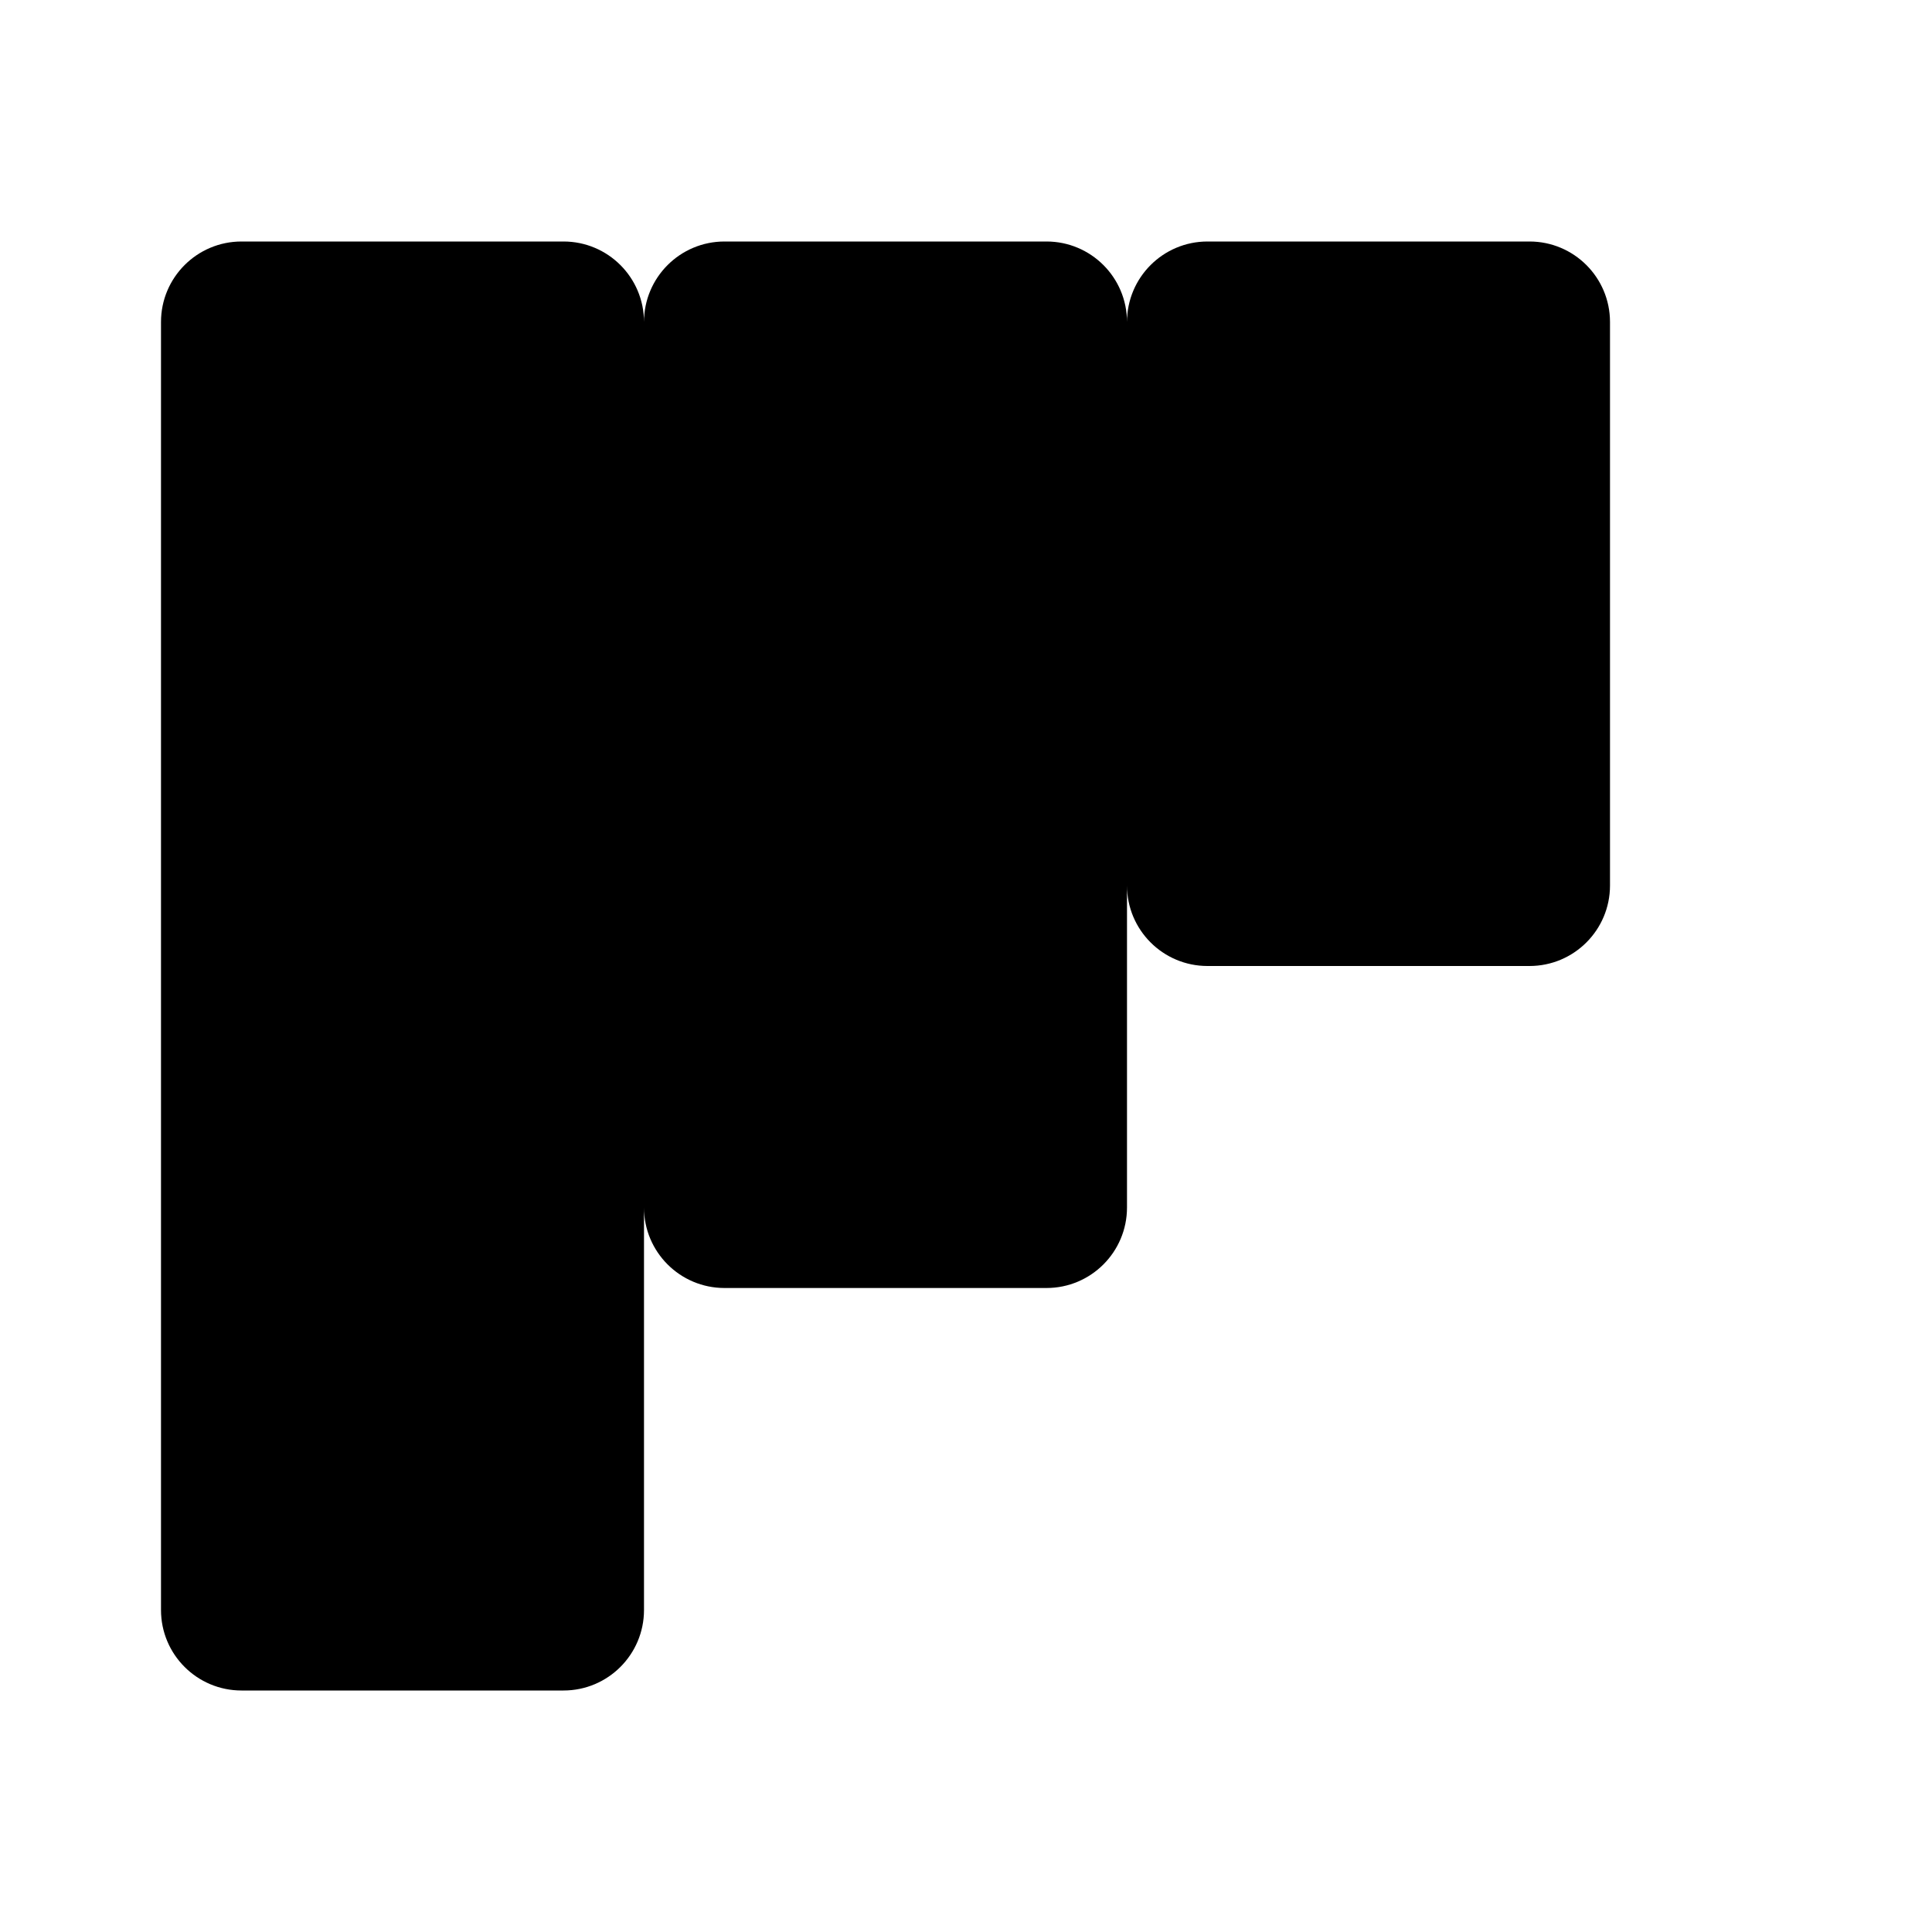
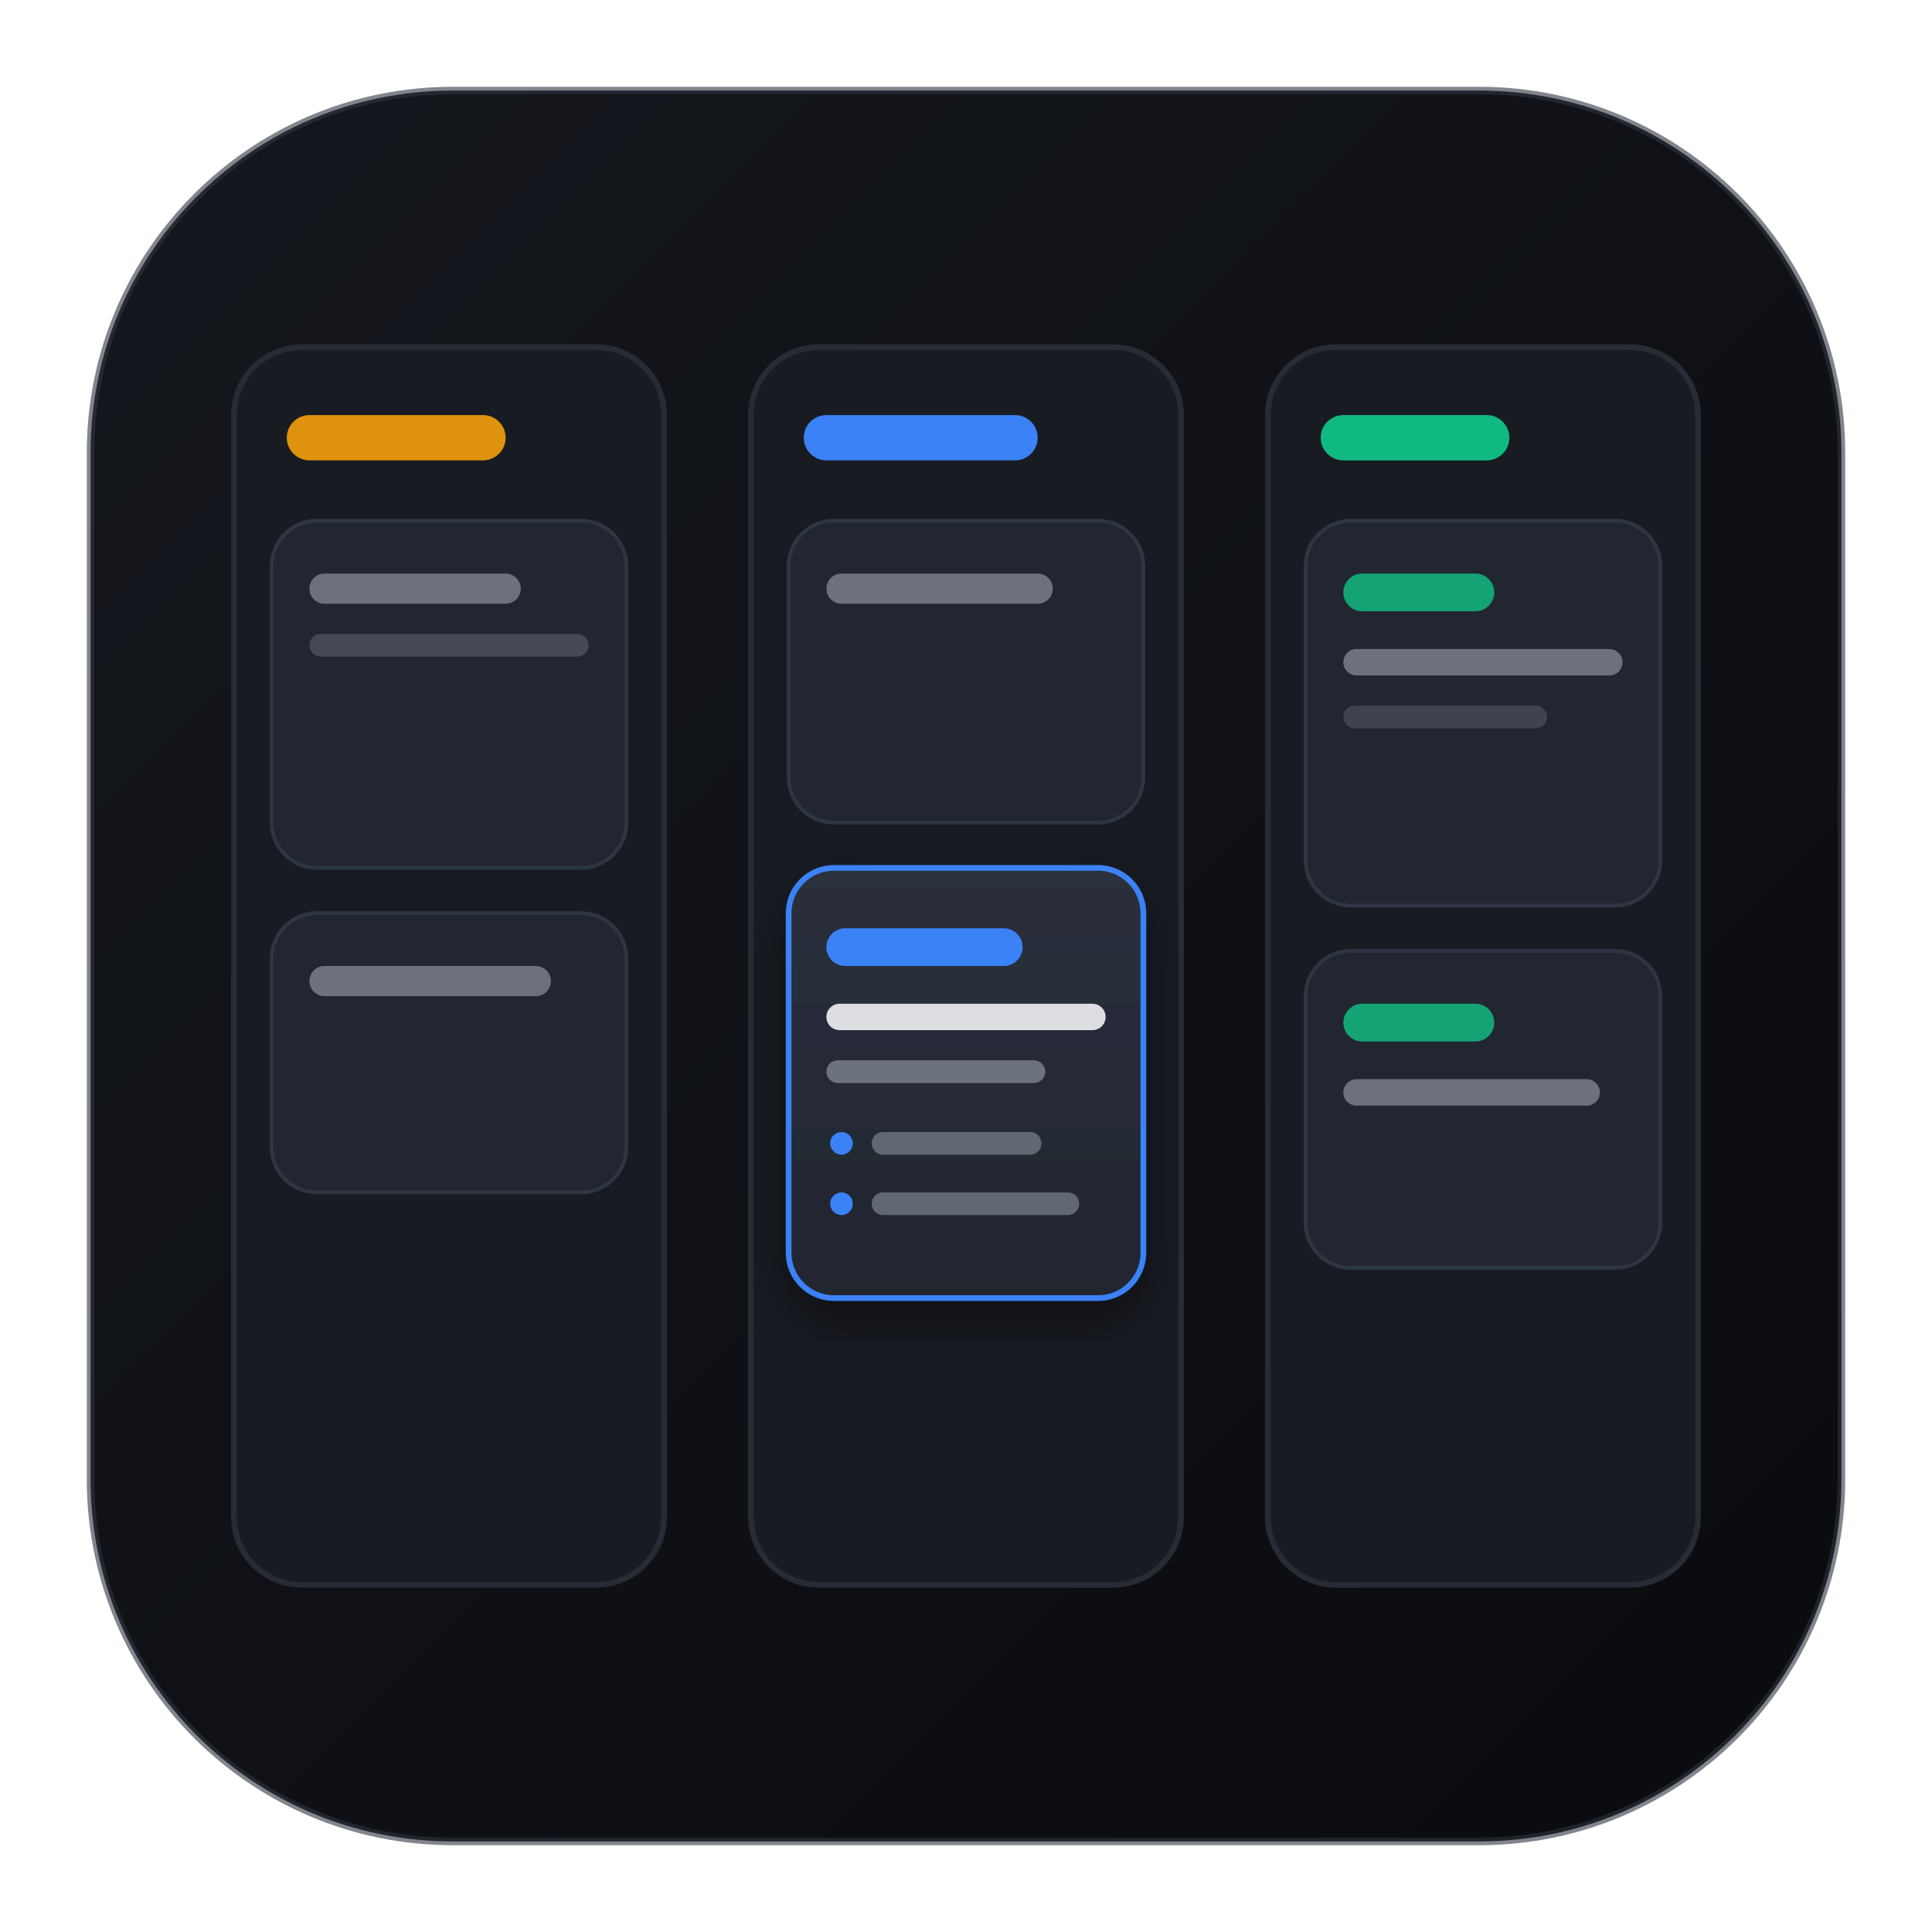
- <svg xmlns="http://www.w3.org/2000/svg" viewBox="0 0 24 24" width="24" height="24" fill="currentColor">
-   <path d="M3 3a1 1 0 0 0-1 1v16a1 1 0 0 0 1 1h4a1 1 0 0 0 1-1V4a1 1 0 0 0-1-1H3zm6 0a1 1 0 0 0-1 1v11a1 1 0 0 0 1 1h4a1 1 0 0 0 1-1V4a1 1 0 0 0-1-1H9zm6 0a1 1 0 0 0-1 1v7a1 1 0 0 0 1 1h4a1 1 0 0 0 1-1V4a1 1 0 0 0-1-1h-4z" />
+ <svg xmlns="http://www.w3.org/2000/svg" viewBox="0 0 512 512" width="100%" height="100%">
+   <defs>
+     <linearGradient id="bgGrad" x1="0%" y1="0%" x2="100%" y2="100%">
+       <stop offset="0%" stop-color="#14171d" />
+       <stop offset="100%" stop-color="#0a0b0e" />
+     </linearGradient>
+     <linearGradient id="heroCardGrad" x1="0%" y1="0%" x2="0%" y2="100%">
+       <stop offset="0%" stop-color="#2a303c" />
+       <stop offset="100%" stop-color="#21252f" />
+     </linearGradient>
+     <filter id="shadow" x="-10%" y="-10%" width="120%" height="120%">
+       <feDropShadow dx="0" dy="6" stdDeviation="8" flood-color="#000000" flood-opacity="0.45" />
+     </filter>
+   </defs>
+   <rect x="24" y="24" width="464" height="464" rx="96" fill="url(#bgGrad)" />
+   <rect x="24" y="24" width="464" height="464" rx="96" fill="none" stroke="#2d3440" stroke-width="2" opacity="0.6" />
+   <rect x="62" y="92" width="114" height="328" rx="18" fill="#181b22" stroke="#262b36" stroke-width="1.5" />
+   <rect x="76" y="110" width="58" height="12" rx="6" fill="#f59e0b" opacity="0.9" />
+   <rect x="72" y="138" width="94" height="92" rx="12" fill="#222630" stroke="#2e3543" stroke-width="1" />
+   <rect x="82" y="152" width="56" height="8" rx="4" fill="#8c929d" opacity="0.7" />
+   <rect x="82" y="168" width="74" height="6" rx="3" fill="#5a606d" opacity="0.6" />
+   <rect x="72" y="242" width="94" height="74" rx="12" fill="#222630" stroke="#2e3543" stroke-width="1" />
+   <rect x="82" y="256" width="64" height="8" rx="4" fill="#8c929d" opacity="0.7" />
+   <rect x="199" y="92" width="114" height="328" rx="18" fill="#181b22" stroke="#262b36" stroke-width="1.5" />
+   <rect x="213" y="110" width="62" height="12" rx="6" fill="#3b82f6" />
+   <rect x="209" y="138" width="94" height="80" rx="12" fill="#222630" stroke="#2e3543" stroke-width="1" />
+   <rect x="219" y="152" width="60" height="8" rx="4" fill="#8c929d" opacity="0.7" />
+   <g filter="url(#shadow)">
+     <rect x="209" y="230" width="94" height="114" rx="12" fill="url(#heroCardGrad)" stroke="#3b82f6" stroke-width="1.5" />
+     <rect x="219" y="246" width="52" height="10" rx="5" fill="#3b82f6" />
+     <rect x="219" y="266" width="74" height="7" rx="3.5" fill="#f0f2f5" opacity="0.9" />
+     <rect x="219" y="281" width="58" height="6" rx="3" fill="#8c929d" opacity="0.7" />
+     <circle cx="223" cy="303" r="3" fill="#3b82f6" />
+     <rect x="231" y="300" width="45" height="6" rx="3" fill="#8c929d" opacity="0.6" />
+     <circle cx="223" cy="319" r="3" fill="#3b82f6" />
+     <rect x="231" y="316" width="55" height="6" rx="3" fill="#8c929d" opacity="0.6" />
+   </g>
+   <rect x="336" y="92" width="114" height="328" rx="18" fill="#181b22" stroke="#262b36" stroke-width="1.5" />
+   <rect x="350" y="110" width="50" height="12" rx="6" fill="#10b981" />
+   <rect x="346" y="138" width="94" height="102" rx="12" fill="#222630" stroke="#2e3543" stroke-width="1" />
+   <rect x="356" y="152" width="40" height="10" rx="5" fill="#10b981" opacity="0.85" />
+   <rect x="356" y="172" width="74" height="7" rx="3.5" fill="#8c929d" opacity="0.7" />
+   <rect x="356" y="187" width="54" height="6" rx="3" fill="#5a606d" opacity="0.5" />
+   <rect x="346" y="252" width="94" height="84" rx="12" fill="#222630" stroke="#2e3543" stroke-width="1" />
+   <rect x="356" y="266" width="40" height="10" rx="5" fill="#10b981" opacity="0.85" />
+   <rect x="356" y="286" width="68" height="7" rx="3.5" fill="#8c929d" opacity="0.7" />
</svg>
